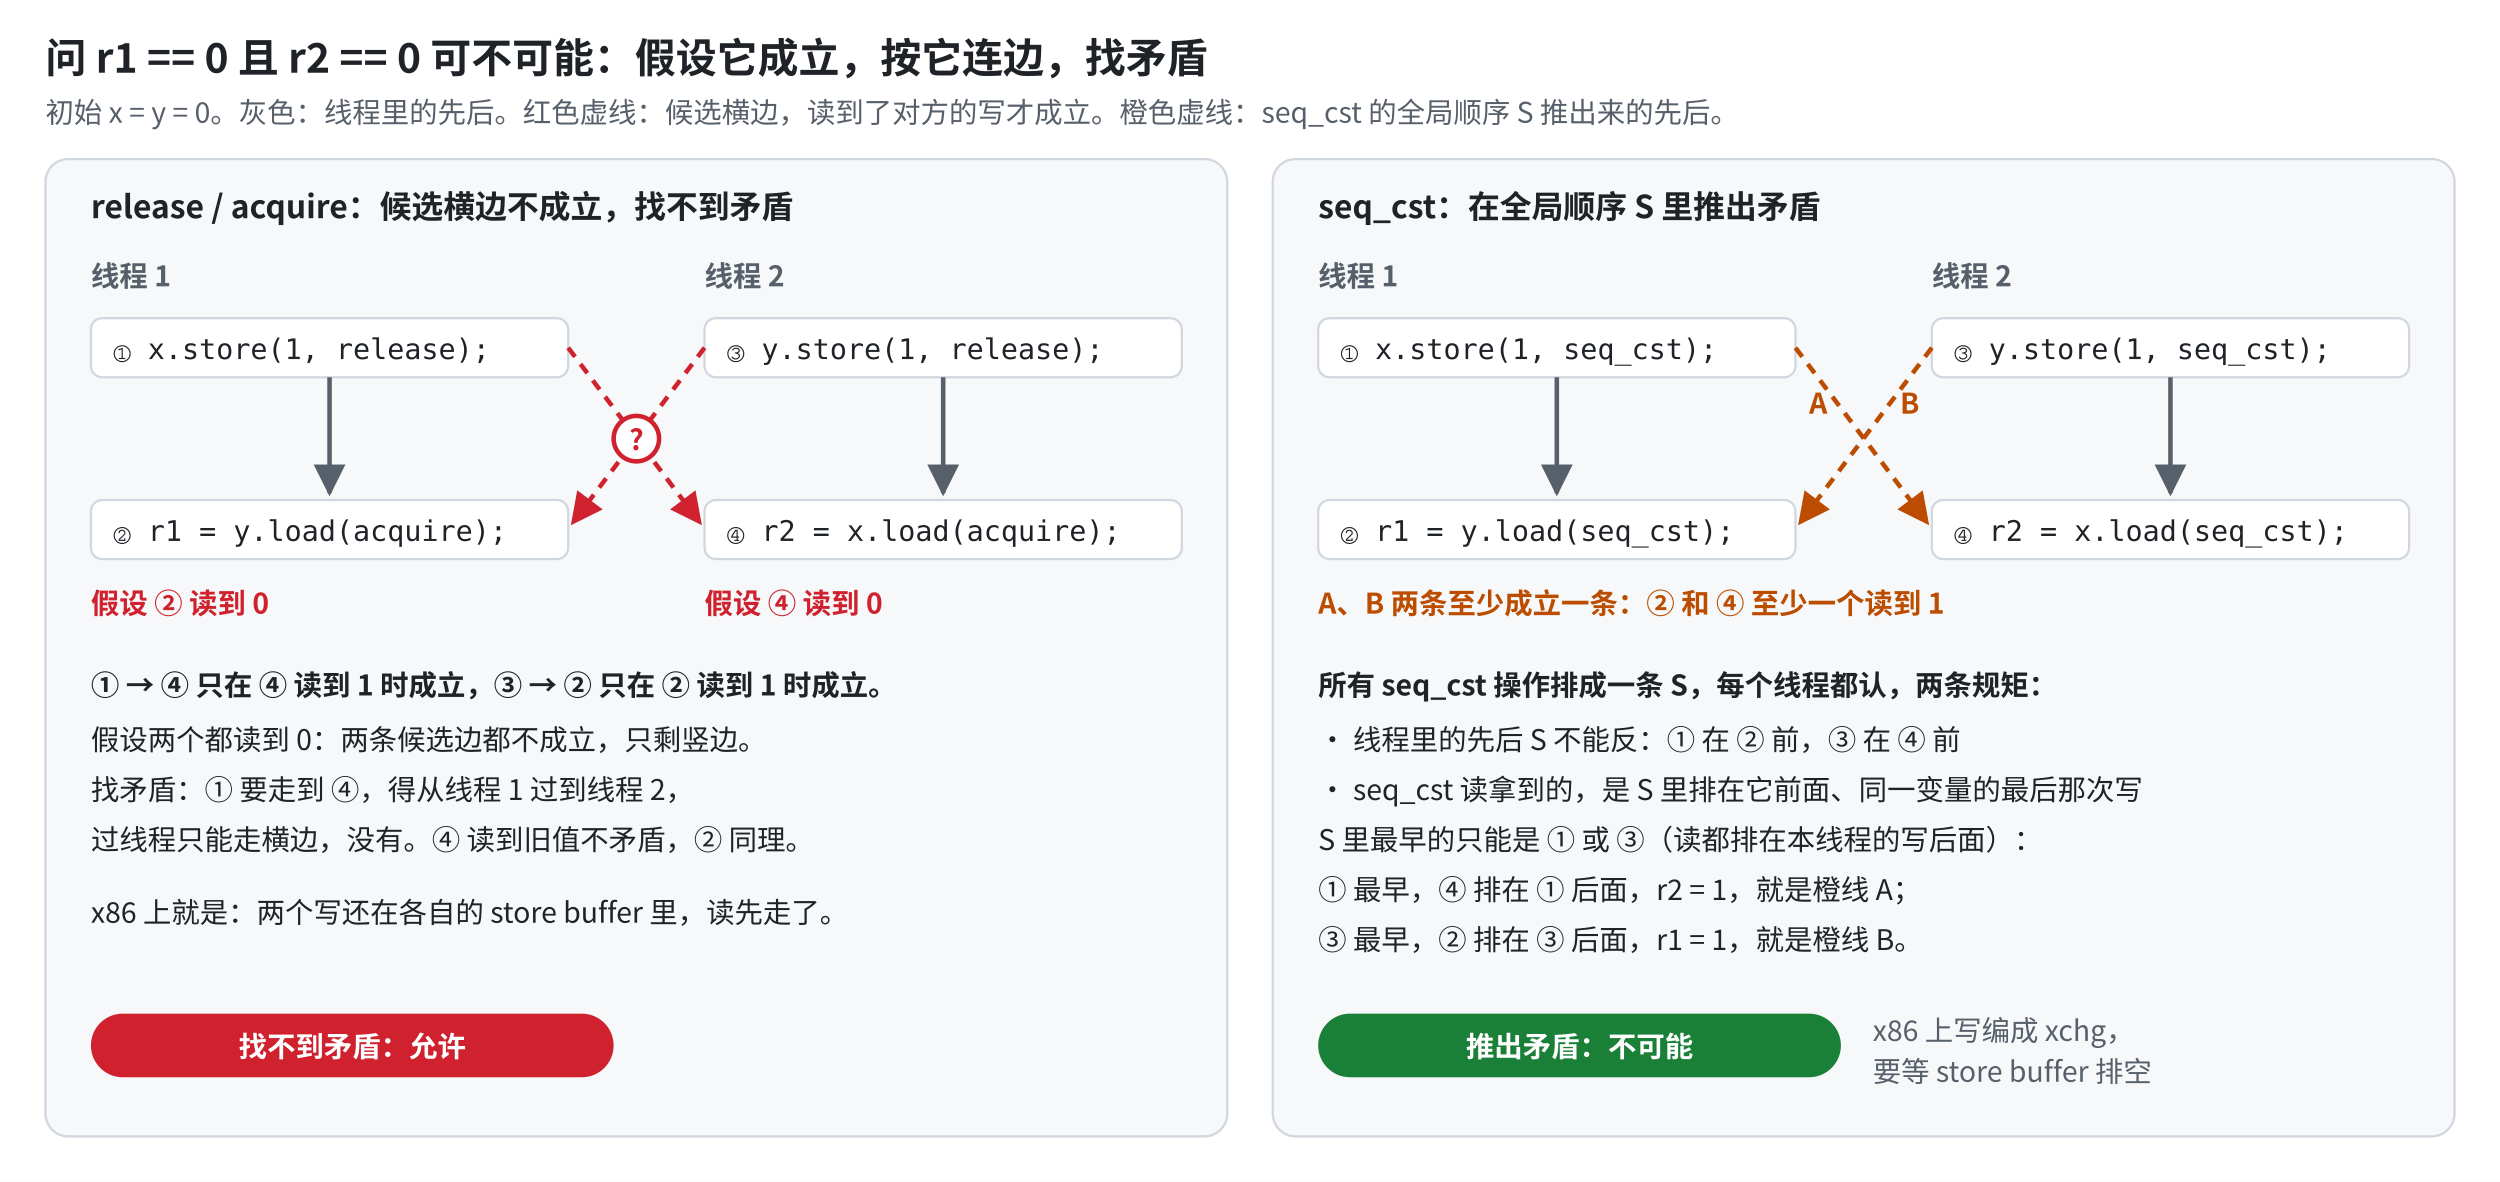
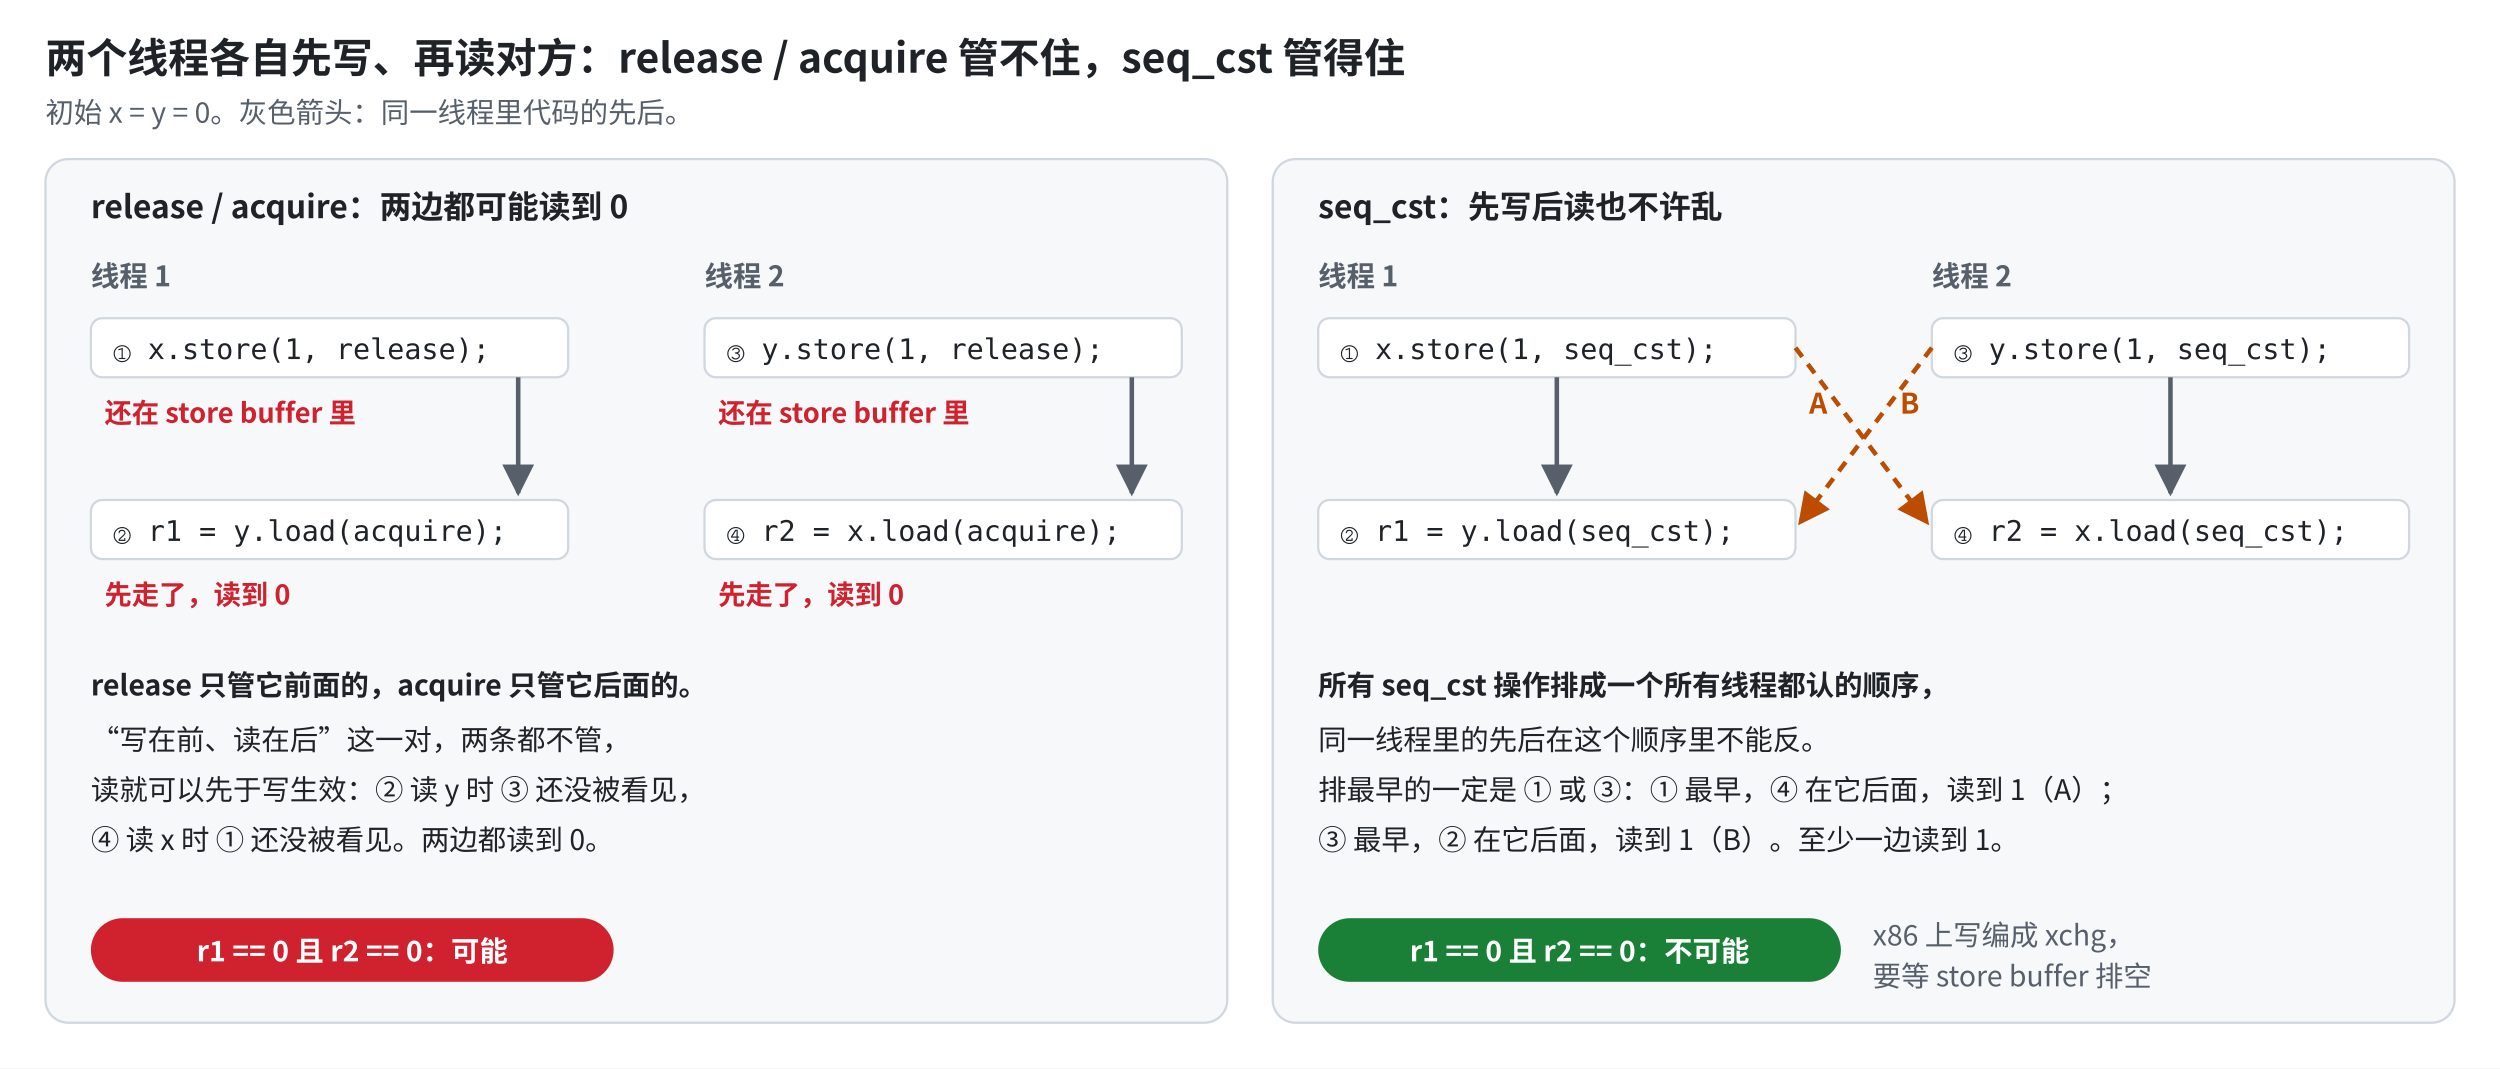
- <svg xmlns="http://www.w3.org/2000/svg" viewBox="0 0 1100 520" width="1100" height="520" font-family="PingFang SC, Microsoft YaHei, Noto Sans CJK SC, Segoe UI, Helvetica, Arial, sans-serif">
+ <svg xmlns="http://www.w3.org/2000/svg" viewBox="0 0 1100 470" width="1100" height="470" font-family="PingFang SC, Microsoft YaHei, Noto Sans CJK SC, Segoe UI, Helvetica, Arial, sans-serif">
  <defs>
    <marker id="ag" viewBox="0 0 10 10" refX="9" refY="5" markerWidth="7" markerHeight="7" orient="auto">
      <path d="M0,0 L10,5 L0,10 z" fill="#57606a" />
    </marker>
-     <marker id="ar" viewBox="0 0 10 10" refX="9" refY="5" markerWidth="7" markerHeight="7" orient="auto">
-       <path d="M0,0 L10,5 L0,10 z" fill="#cf222e" />
-     </marker>
    <marker id="ao" viewBox="0 0 10 10" refX="9" refY="5" markerWidth="7" markerHeight="7" orient="auto">
      <path d="M0,0 L10,5 L0,10 z" fill="#bc4c00" />
    </marker>
-     <style>.h{font-size:18px;font-weight:700;fill:#1f2328}.s{font-size:12.5px;fill:#57606a}.p{font-size:14px;font-weight:700;fill:#1f2328}.t{font-size:12.5px;font-weight:700;fill:#57606a}.c{font-family:ui-monospace,SFMono-Regular,Menlo,Consolas,monospace;font-size:12.5px;fill:#1f2328}.l{font-size:12.5px;fill:#1f2328}.lb{font-size:12.5px;font-weight:700;fill:#1f2328}.r{font-size:12.5px;font-weight:700;fill:#cf222e}.o{font-size:12.5px;font-weight:700;fill:#bc4c00}.bw{font-size:12.5px;font-weight:700;fill:#ffffff}</style>
+     <style>.h{font-size:18px;font-weight:700;fill:#1f2328}.s{font-size:12.5px;fill:#57606a}.p{font-size:14px;font-weight:700;fill:#1f2328}.t{font-size:12.5px;font-weight:700;fill:#57606a}.c{font-family:ui-monospace,SFMono-Regular,Menlo,Consolas,monospace;font-size:12.5px;fill:#1f2328}.l{font-size:12.5px;fill:#1f2328}.lb{font-size:12.5px;font-weight:700;fill:#1f2328}.r{font-size:12px;font-weight:700;fill:#cf222e}.o{font-size:12.5px;font-weight:700;fill:#bc4c00}.bw{font-size:12.5px;font-weight:700;fill:#ffffff}</style>
  </defs>
-   <rect x="0" y="0" width="1100" height="520" fill="#ffffff" />
-   <text class="h" x="20" y="32">问 r1 == 0 且 r2 == 0 可不可能：假设它成立，按它连边，找矛盾</text>
-   <text class="s" x="20" y="54">初始 x = y = 0。灰色：线程里的先后。红色虚线：候选横边，读到了对方的写才成立。橙色虚线：seq_cst 的全局顺序 S 推出来的先后。</text>
-   <rect x="20" y="70" width="520" height="430" rx="10" fill="#f6f8fa" stroke="#d0d7de" />
-   <text class="p" x="40" y="96">release / acquire：候选横边不成立，找不到矛盾</text>
+   <rect x="0" y="0" width="1100" height="470" fill="#ffffff" />
+   <text class="h" x="20" y="32">两个线程各自先写、再读对方：release / acquire 管不住，seq_cst 管得住</text>
+   <text class="s" x="20" y="54">初始 x = y = 0。灰色箭头：同一线程里代码的先后。</text>
+   <rect x="20" y="70" width="520" height="380" rx="10" fill="#f6f8fa" stroke="#d0d7de" />
+   <text class="p" x="40" y="96">release / acquire：两边都可能读到 0</text>
  <text class="t" x="40" y="126">线程 1</text>
  <text class="t" x="310" y="126">线程 2</text>
  <rect x="40" y="140" width="210" height="26" rx="5" fill="#ffffff" stroke="#d0d7de" />
  <text class="c" x="50" y="158">① x.store(1, release);</text>
+   <text class="r" x="46" y="186">还在 store buffer 里</text>
  <rect x="40" y="220" width="210" height="26" rx="5" fill="#ffffff" stroke="#d0d7de" />
  <text class="c" x="50" y="238">② r1 = y.load(acquire);</text>
+   <text class="r" x="46" y="266">先走了，读到 0</text>
  <rect x="310" y="140" width="210" height="26" rx="5" fill="#ffffff" stroke="#d0d7de" />
  <text class="c" x="320" y="158">③ y.store(1, release);</text>
+   <text class="r" x="316" y="186">还在 store buffer 里</text>
  <rect x="310" y="220" width="210" height="26" rx="5" fill="#ffffff" stroke="#d0d7de" />
  <text class="c" x="320" y="238">④ r2 = x.load(acquire);</text>
-   <line x1="145" y1="166" x2="145" y2="217" stroke="#57606a" stroke-width="2" marker-end="url(#ag)" />
-   <line x1="415" y1="166" x2="415" y2="217" stroke="#57606a" stroke-width="2" marker-end="url(#ag)" />
-   <line x1="250" y1="153" x2="308" y2="230" stroke="#cf222e" stroke-width="2" stroke-dasharray="5 4" marker-end="url(#ar)" />
-   <line x1="310" y1="153" x2="252" y2="230" stroke="#cf222e" stroke-width="2" stroke-dasharray="5 4" marker-end="url(#ar)" />
-   <circle cx="280" cy="193" r="10" fill="#ffffff" stroke="#cf222e" stroke-width="2" />
-   <text class="r" x="280" y="198" text-anchor="middle">?</text>
-   <text class="r" x="40" y="270">假设 ② 读到 0</text>
-   <text class="r" x="310" y="270">假设 ④ 读到 0</text>
-   <text class="lb" x="40" y="306">① → ④ 只在 ④ 读到 1 时成立，③ → ② 只在 ② 读到 1 时成立。</text>
-   <text class="l" x="40" y="330">假设两个都读到 0：两条候选边都不成立，只剩竖边。</text>
-   <text class="l" x="40" y="352">找矛盾：① 要走到 ④，得从线程 1 过到线程 2，</text>
-   <text class="l" x="40" y="374">过线程只能走横边，没有。④ 读到旧值不矛盾，② 同理。</text>
-   <text class="l" x="40" y="406">x86 上就是：两个写还在各自的 store buffer 里，读先走了。</text>
-   <rect x="40" y="446" width="230" height="28" rx="14" fill="#cf222e" />
-   <text class="bw" x="155" y="465" text-anchor="middle">找不到矛盾：允许</text>
-   <rect x="560" y="70" width="520" height="430" rx="10" fill="#f6f8fa" stroke="#d0d7de" />
-   <text class="p" x="580" y="96">seq_cst：在全局顺序 S 里推出矛盾</text>
+   <text class="r" x="316" y="266">先走了，读到 0</text>
+   <line x1="228" y1="166" x2="228" y2="217" stroke="#57606a" stroke-width="2" marker-end="url(#ag)" />
+   <line x1="498" y1="166" x2="498" y2="217" stroke="#57606a" stroke-width="2" marker-end="url(#ag)" />
+   <text class="lb" x="40" y="306">release 只管它前面的，acquire 只管它后面的。</text>
+   <text class="l" x="40" y="330">“写在前、读在后”这一对，两条都不管，</text>
+   <text class="l" x="40" y="352">读就可以先于写生效：② 读 y 时 ③ 还没被看见，</text>
+   <text class="l" x="40" y="374">④ 读 x 时 ① 还没被看见。两边都读到 0。</text>
+   <rect x="40" y="404" width="230" height="28" rx="14" fill="#cf222e" />
+   <text class="bw" x="155" y="423" text-anchor="middle">r1 == 0 且 r2 == 0：可能</text>
+   <rect x="560" y="70" width="520" height="380" rx="10" fill="#f6f8fa" stroke="#d0d7de" />
+   <text class="p" x="580" y="96">seq_cst：先写后读也不许乱</text>
  <text class="t" x="580" y="126">线程 1</text>
  <text class="t" x="850" y="126">线程 2</text>
  <rect x="580" y="140" width="210" height="26" rx="5" fill="#ffffff" stroke="#d0d7de" />
  <text class="c" x="590" y="158">① x.store(1, seq_cst);</text>
  <rect x="580" y="220" width="210" height="26" rx="5" fill="#ffffff" stroke="#d0d7de" />
  <text class="c" x="590" y="238">② r1 = y.load(seq_cst);</text>
  <rect x="850" y="140" width="210" height="26" rx="5" fill="#ffffff" stroke="#d0d7de" />
  <text class="c" x="860" y="158">③ y.store(1, seq_cst);</text>
  <rect x="850" y="220" width="210" height="26" rx="5" fill="#ffffff" stroke="#d0d7de" />
  <text class="c" x="860" y="238">④ r2 = x.load(seq_cst);</text>
  <line x1="685" y1="166" x2="685" y2="217" stroke="#57606a" stroke-width="2" marker-end="url(#ag)" />
  <line x1="955" y1="166" x2="955" y2="217" stroke="#57606a" stroke-width="2" marker-end="url(#ag)" />
  <line x1="790" y1="153" x2="848" y2="230" stroke="#bc4c00" stroke-width="2" stroke-dasharray="5 4" marker-end="url(#ao)" />
  <line x1="850" y1="153" x2="792" y2="230" stroke="#bc4c00" stroke-width="2" stroke-dasharray="5 4" marker-end="url(#ao)" />
  <text class="o" x="796" y="182">A</text>
  <text class="o" x="836" y="182">B</text>
-   <text class="o" x="580" y="270">A、B 两条至少成立一条：② 和 ④ 至少一个读到 1</text>
-   <text class="lb" x="580" y="306">所有 seq_cst 操作排成一条 S，每个线程都认，两条规矩：</text>
-   <text class="l" x="580" y="330">· 线程里的先后 S 不能反：① 在 ② 前，③ 在 ④ 前</text>
-   <text class="l" x="580" y="352">· seq_cst 读拿到的，是 S 里排在它前面、同一变量的最后那次写</text>
-   <text class="l" x="580" y="374">S 里最早的只能是 ① 或 ③（读都排在本线程的写后面）：</text>
-   <text class="l" x="580" y="396">① 最早，④ 排在 ① 后面，r2 = 1，就是橙线 A；</text>
-   <text class="l" x="580" y="418">③ 最早，② 排在 ③ 后面，r1 = 1，就是橙线 B。</text>
-   <rect x="580" y="446" width="230" height="28" rx="14" fill="#1a7f37" />
-   <text class="bw" x="695" y="465" text-anchor="middle">推出矛盾：不可能</text>
-   <text class="s" x="824" y="458">x86 上写编成 xchg，</text>
-   <text class="s" x="824" y="476">要等 store buffer 排空</text>
+   <text class="lb" x="580" y="306">所有 seq_cst 操作排成一个所有线程都认的顺序，</text>
+   <text class="l" x="580" y="330">同一线程里的先后在这个顺序里不能反。</text>
+   <text class="l" x="580" y="352">排最早的一定是 ① 或 ③：① 最早，④ 在它后面，读到 1（A）；</text>
+   <text class="l" x="580" y="374">③ 最早，② 在它后面，读到 1（B）。至少一边读到 1。</text>
+   <rect x="580" y="404" width="230" height="28" rx="14" fill="#1a7f37" />
+   <text class="bw" x="695" y="423" text-anchor="middle">r1 == 0 且 r2 == 0：不可能</text>
+   <text class="s" x="824" y="416">x86 上写编成 xchg，</text>
+   <text class="s" x="824" y="434">要等 store buffer 排空</text>
</svg>
